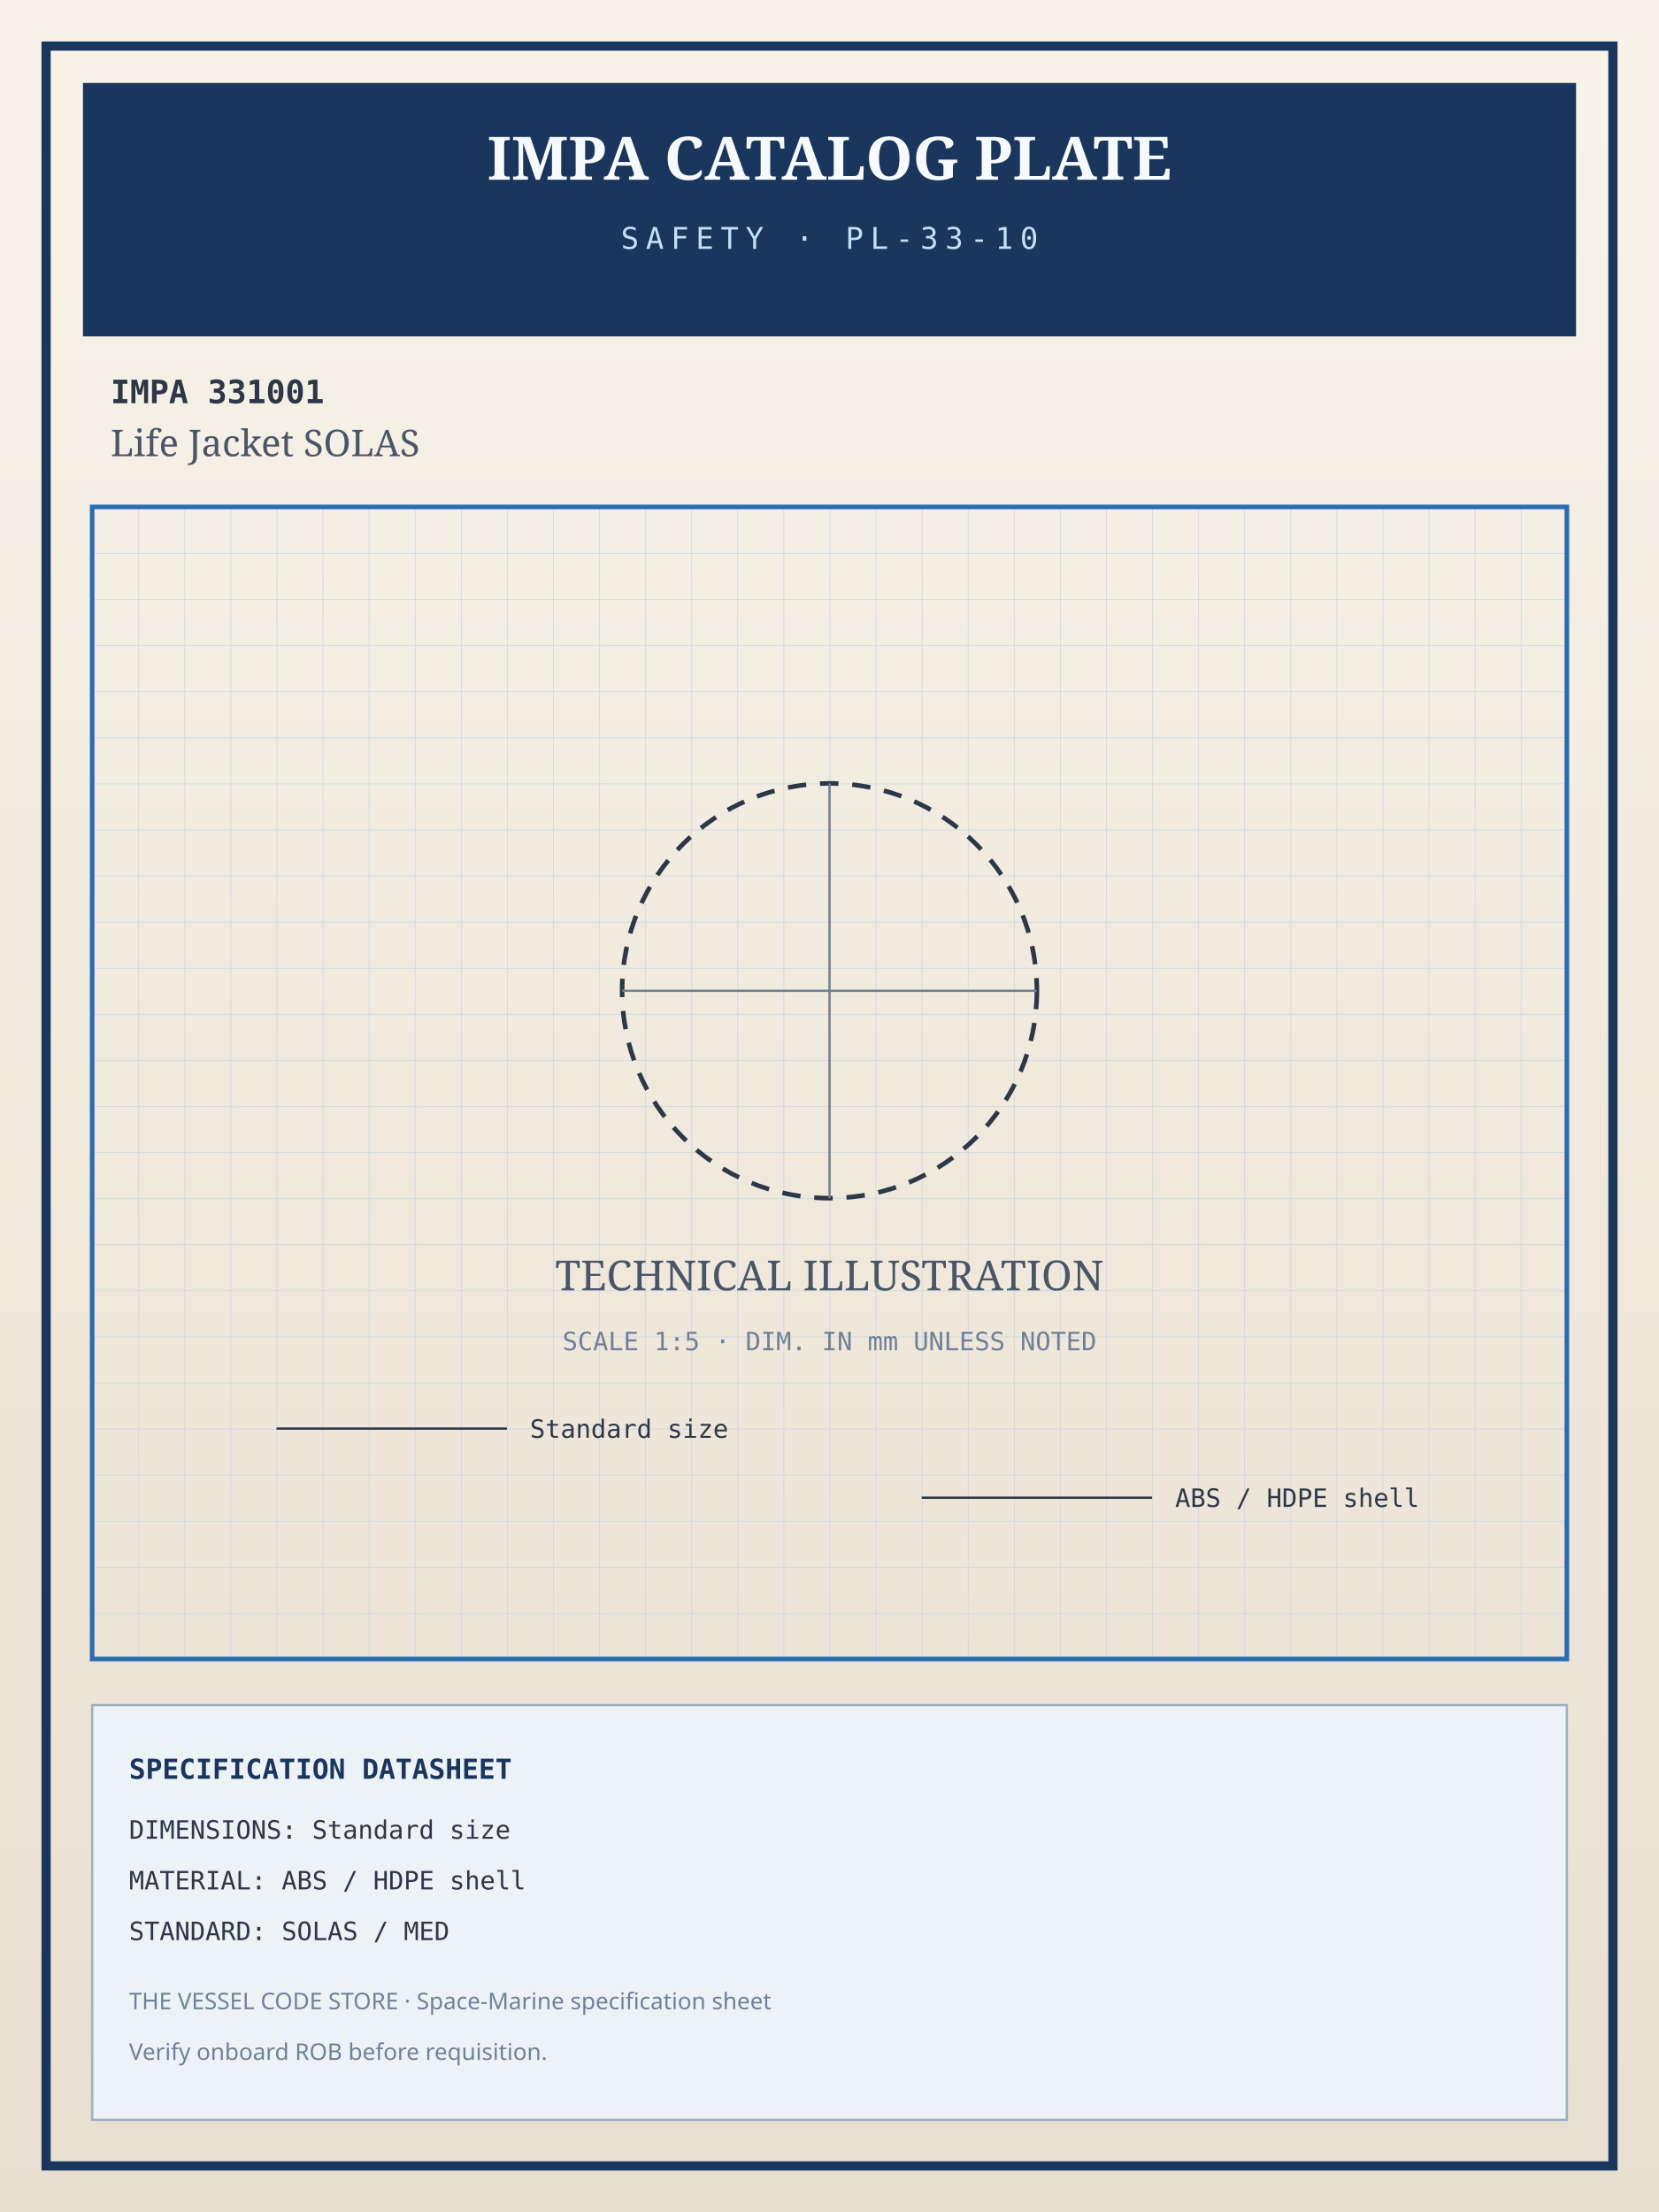
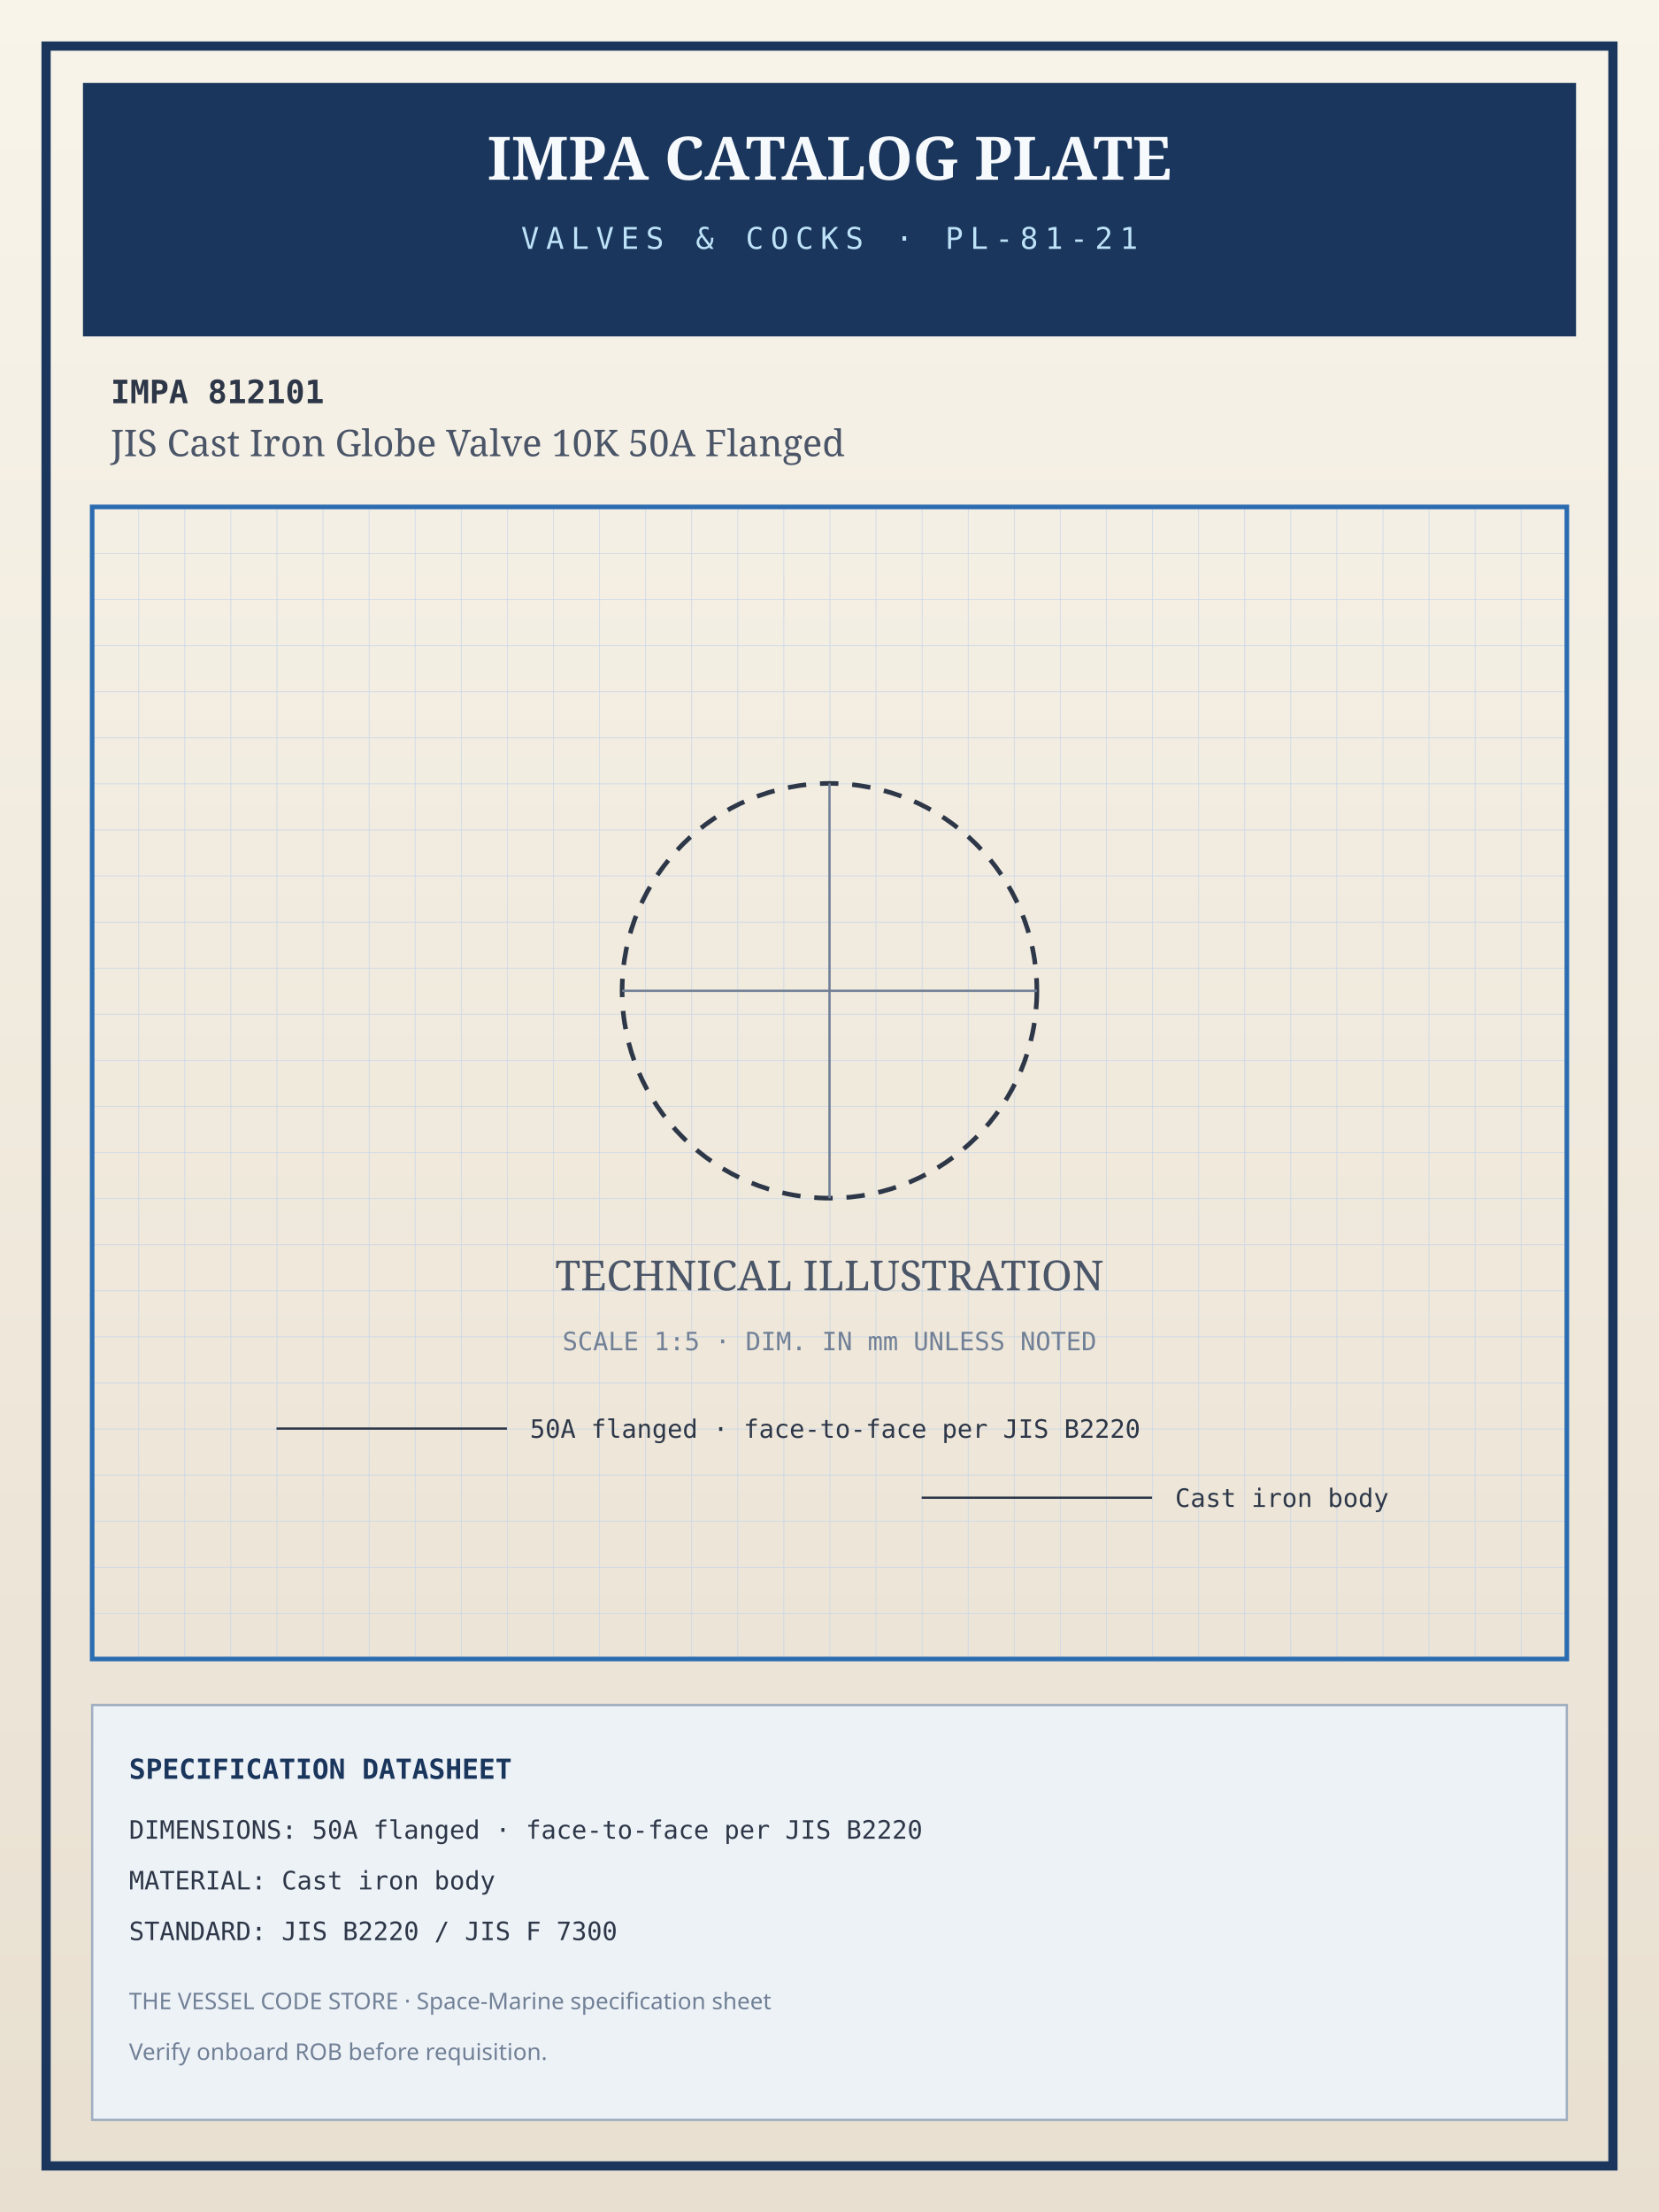
- <svg xmlns="http://www.w3.org/2000/svg" viewBox="0 0 720 960" role="img" aria-label="Life Jacket SOLAS catalog plate">
+ <svg xmlns="http://www.w3.org/2000/svg" viewBox="0 0 720 960" role="img" aria-label="JIS Cast Iron Globe Valve 10K 50A Flanged catalog plate">
  <defs>
-     <pattern id="grid-331001" width="20" height="20" patternUnits="userSpaceOnUse">
+     <pattern id="grid-812101" width="20" height="20" patternUnits="userSpaceOnUse">
      <path d="M 20 0 L 0 0 0 20" fill="none" stroke="#c5d4e8" stroke-width="0.5" />
    </pattern>
-     <linearGradient id="paper-331001" x1="0" y1="0" x2="0" y2="1">
+     <linearGradient id="paper-812101" x1="0" y1="0" x2="0" y2="1">
      <stop offset="0%" stop-color="#f8f4ea" />
      <stop offset="100%" stop-color="#e8dfd0" />
    </linearGradient>
  </defs>
-   <rect width="720" height="960" fill="url(#paper-331001)" />
+   <rect width="720" height="960" fill="url(#paper-812101)" />
  <rect x="20" y="20" width="680" height="920" fill="none" stroke="#1a365d" stroke-width="4" />
  <rect x="36" y="36" width="648" height="110" fill="#1a365d" />
  <text x="360" y="78" text-anchor="middle" fill="#f7fafc" font-family="Georgia, serif" font-size="26" font-weight="700">IMPA CATALOG PLATE</text>
-   <text x="360" y="108" text-anchor="middle" fill="#bee3f8" font-family="ui-monospace, monospace" font-size="13" letter-spacing="3">SAFETY · PL-33-10</text>
-   <text x="48" y="175" fill="#2d3748" font-family="ui-monospace,monospace" font-size="14" font-weight="700">IMPA 331001</text>
-   <text x="48" y="198" fill="#4a5568" font-family="Georgia,serif" font-size="16">Life Jacket SOLAS</text>
-   <rect x="40" y="220" width="640" height="500" fill="url(#grid-331001)" stroke="#2b6cb0" stroke-width="2" />
+   <text x="360" y="108" text-anchor="middle" fill="#bee3f8" font-family="ui-monospace, monospace" font-size="13" letter-spacing="3">VALVES &amp; COCKS · PL-81-21</text>
+   <text x="48" y="175" fill="#2d3748" font-family="ui-monospace,monospace" font-size="14" font-weight="700">IMPA 812101</text>
+   <text x="48" y="198" fill="#4a5568" font-family="Georgia,serif" font-size="16">JIS Cast Iron Globe Valve 10K 50A Flanged</text>
+   <rect x="40" y="220" width="640" height="500" fill="url(#grid-812101)" stroke="#2b6cb0" stroke-width="2" />
  <circle cx="360" cy="430" r="90" fill="none" stroke="#2d3748" stroke-width="2" stroke-dasharray="8 6" />
  <line x1="270" y1="430" x2="450" y2="430" stroke="#718096" stroke-width="1" />
  <line x1="360" y1="340" x2="360" y2="520" stroke="#718096" stroke-width="1" />
  <text x="360" y="560" text-anchor="middle" fill="#4a5568" font-family="Georgia, serif" font-size="18">TECHNICAL ILLUSTRATION</text>
  <text x="360" y="586" text-anchor="middle" fill="#718096" font-family="ui-monospace, monospace" font-size="11">SCALE 1:5 · DIM. IN mm UNLESS NOTED</text>
  <line x1="120" y1="620" x2="220" y2="620" stroke="#2d3748" stroke-width="1" />
-   <text x="230" y="624" fill="#2d3748" font-family="ui-monospace,monospace" font-size="11">Standard size</text>
+   <text x="230" y="624" fill="#2d3748" font-family="ui-monospace,monospace" font-size="11">50A flanged · face-to-face per JIS B2220</text>
  <line x1="400" y1="650" x2="500" y2="650" stroke="#2d3748" stroke-width="1" />
-   <text x="510" y="654" fill="#2d3748" font-family="ui-monospace,monospace" font-size="11">ABS / HDPE shell</text>
+   <text x="510" y="654" fill="#2d3748" font-family="ui-monospace,monospace" font-size="11">Cast iron body</text>
  <rect x="40" y="740" width="640" height="180" fill="#edf2f7" stroke="#a0aec0" stroke-width="1" />
  <text x="56" y="772" fill="#1a365d" font-family="ui-monospace,monospace" font-size="12" font-weight="700">SPECIFICATION DATASHEET</text>
-   <text x="56" y="798" fill="#2d3748" font-family="ui-monospace,monospace" font-size="11">DIMENSIONS: Standard size</text>
-   <text x="56" y="820" fill="#2d3748" font-family="ui-monospace,monospace" font-size="11">MATERIAL: ABS / HDPE shell</text>
-   <text x="56" y="842" fill="#2d3748" font-family="ui-monospace,monospace" font-size="11">STANDARD: SOLAS / MED</text>
+   <text x="56" y="798" fill="#2d3748" font-family="ui-monospace,monospace" font-size="11">DIMENSIONS: 50A flanged · face-to-face per JIS B2220</text>
+   <text x="56" y="820" fill="#2d3748" font-family="ui-monospace,monospace" font-size="11">MATERIAL: Cast iron body</text>
+   <text x="56" y="842" fill="#2d3748" font-family="ui-monospace,monospace" font-size="11">STANDARD: JIS B2220 / JIS F 7300</text>
  <text x="56" y="872" fill="#718096" font-family="ui-sans-serif,system-ui" font-size="10">THE VESSEL CODE STORE · Space-Marine specification sheet</text>
  <text x="56" y="894" fill="#718096" font-family="ui-sans-serif,system-ui" font-size="10">Verify onboard ROB before requisition.</text>
</svg>
